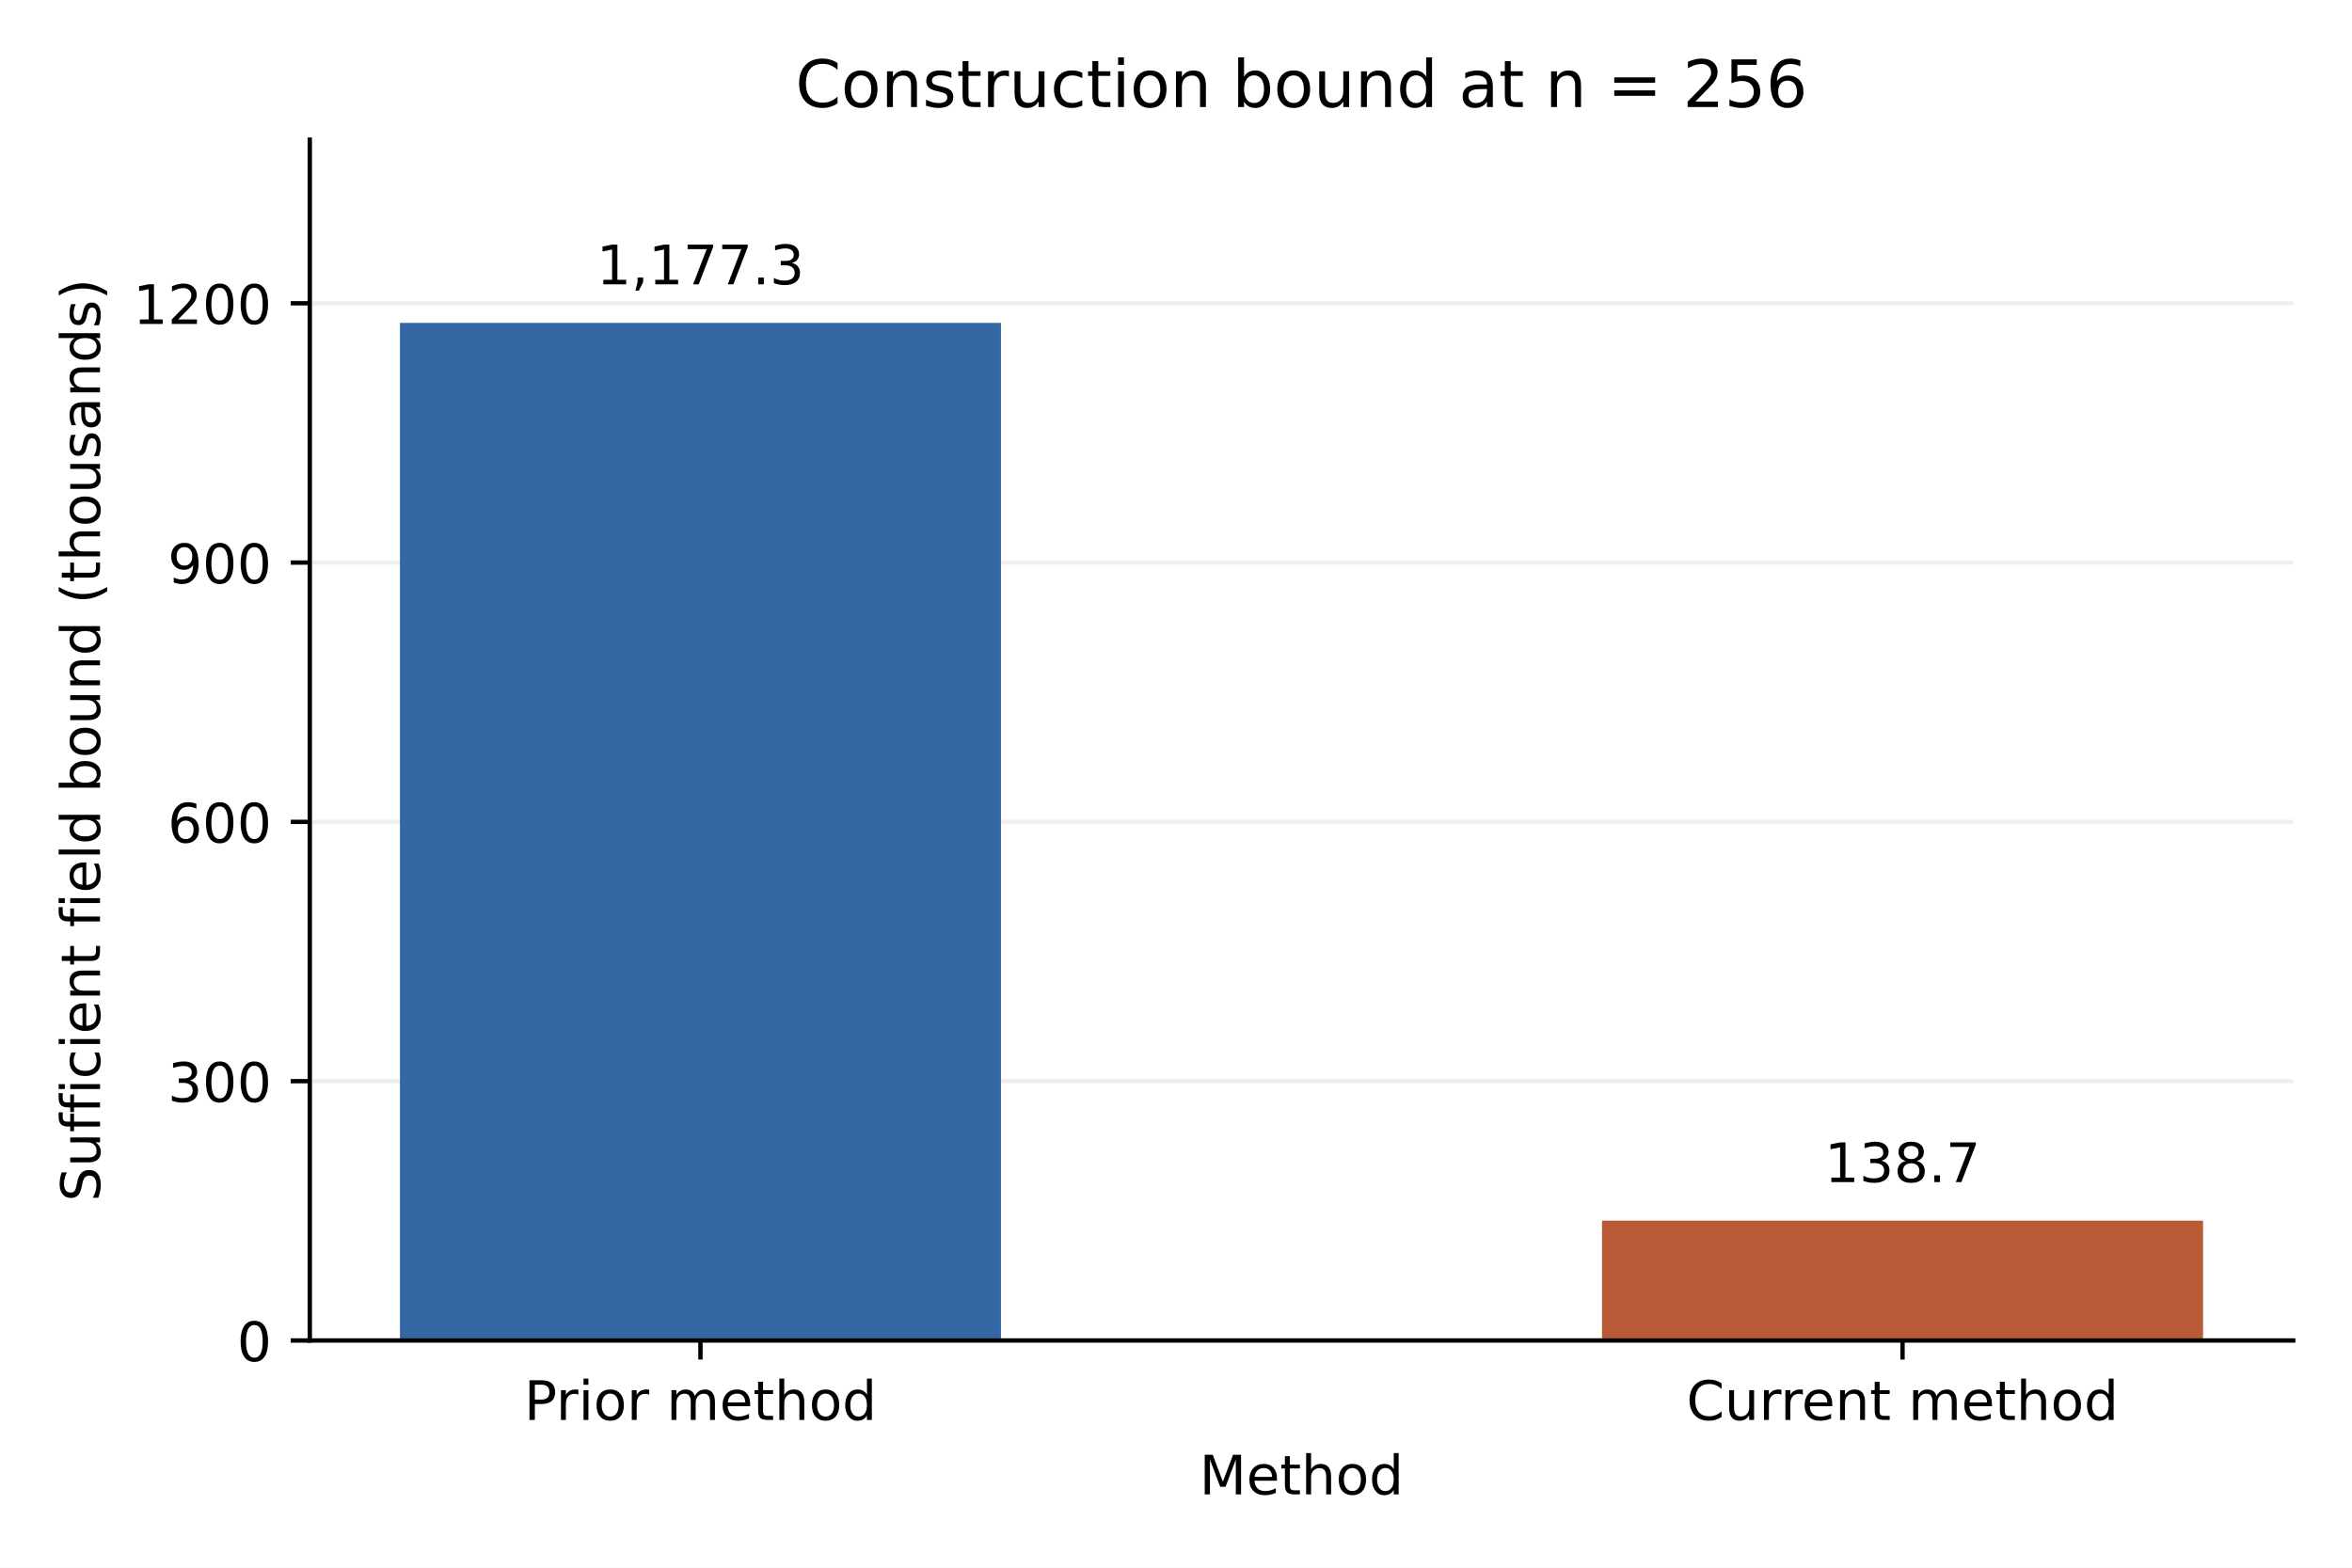
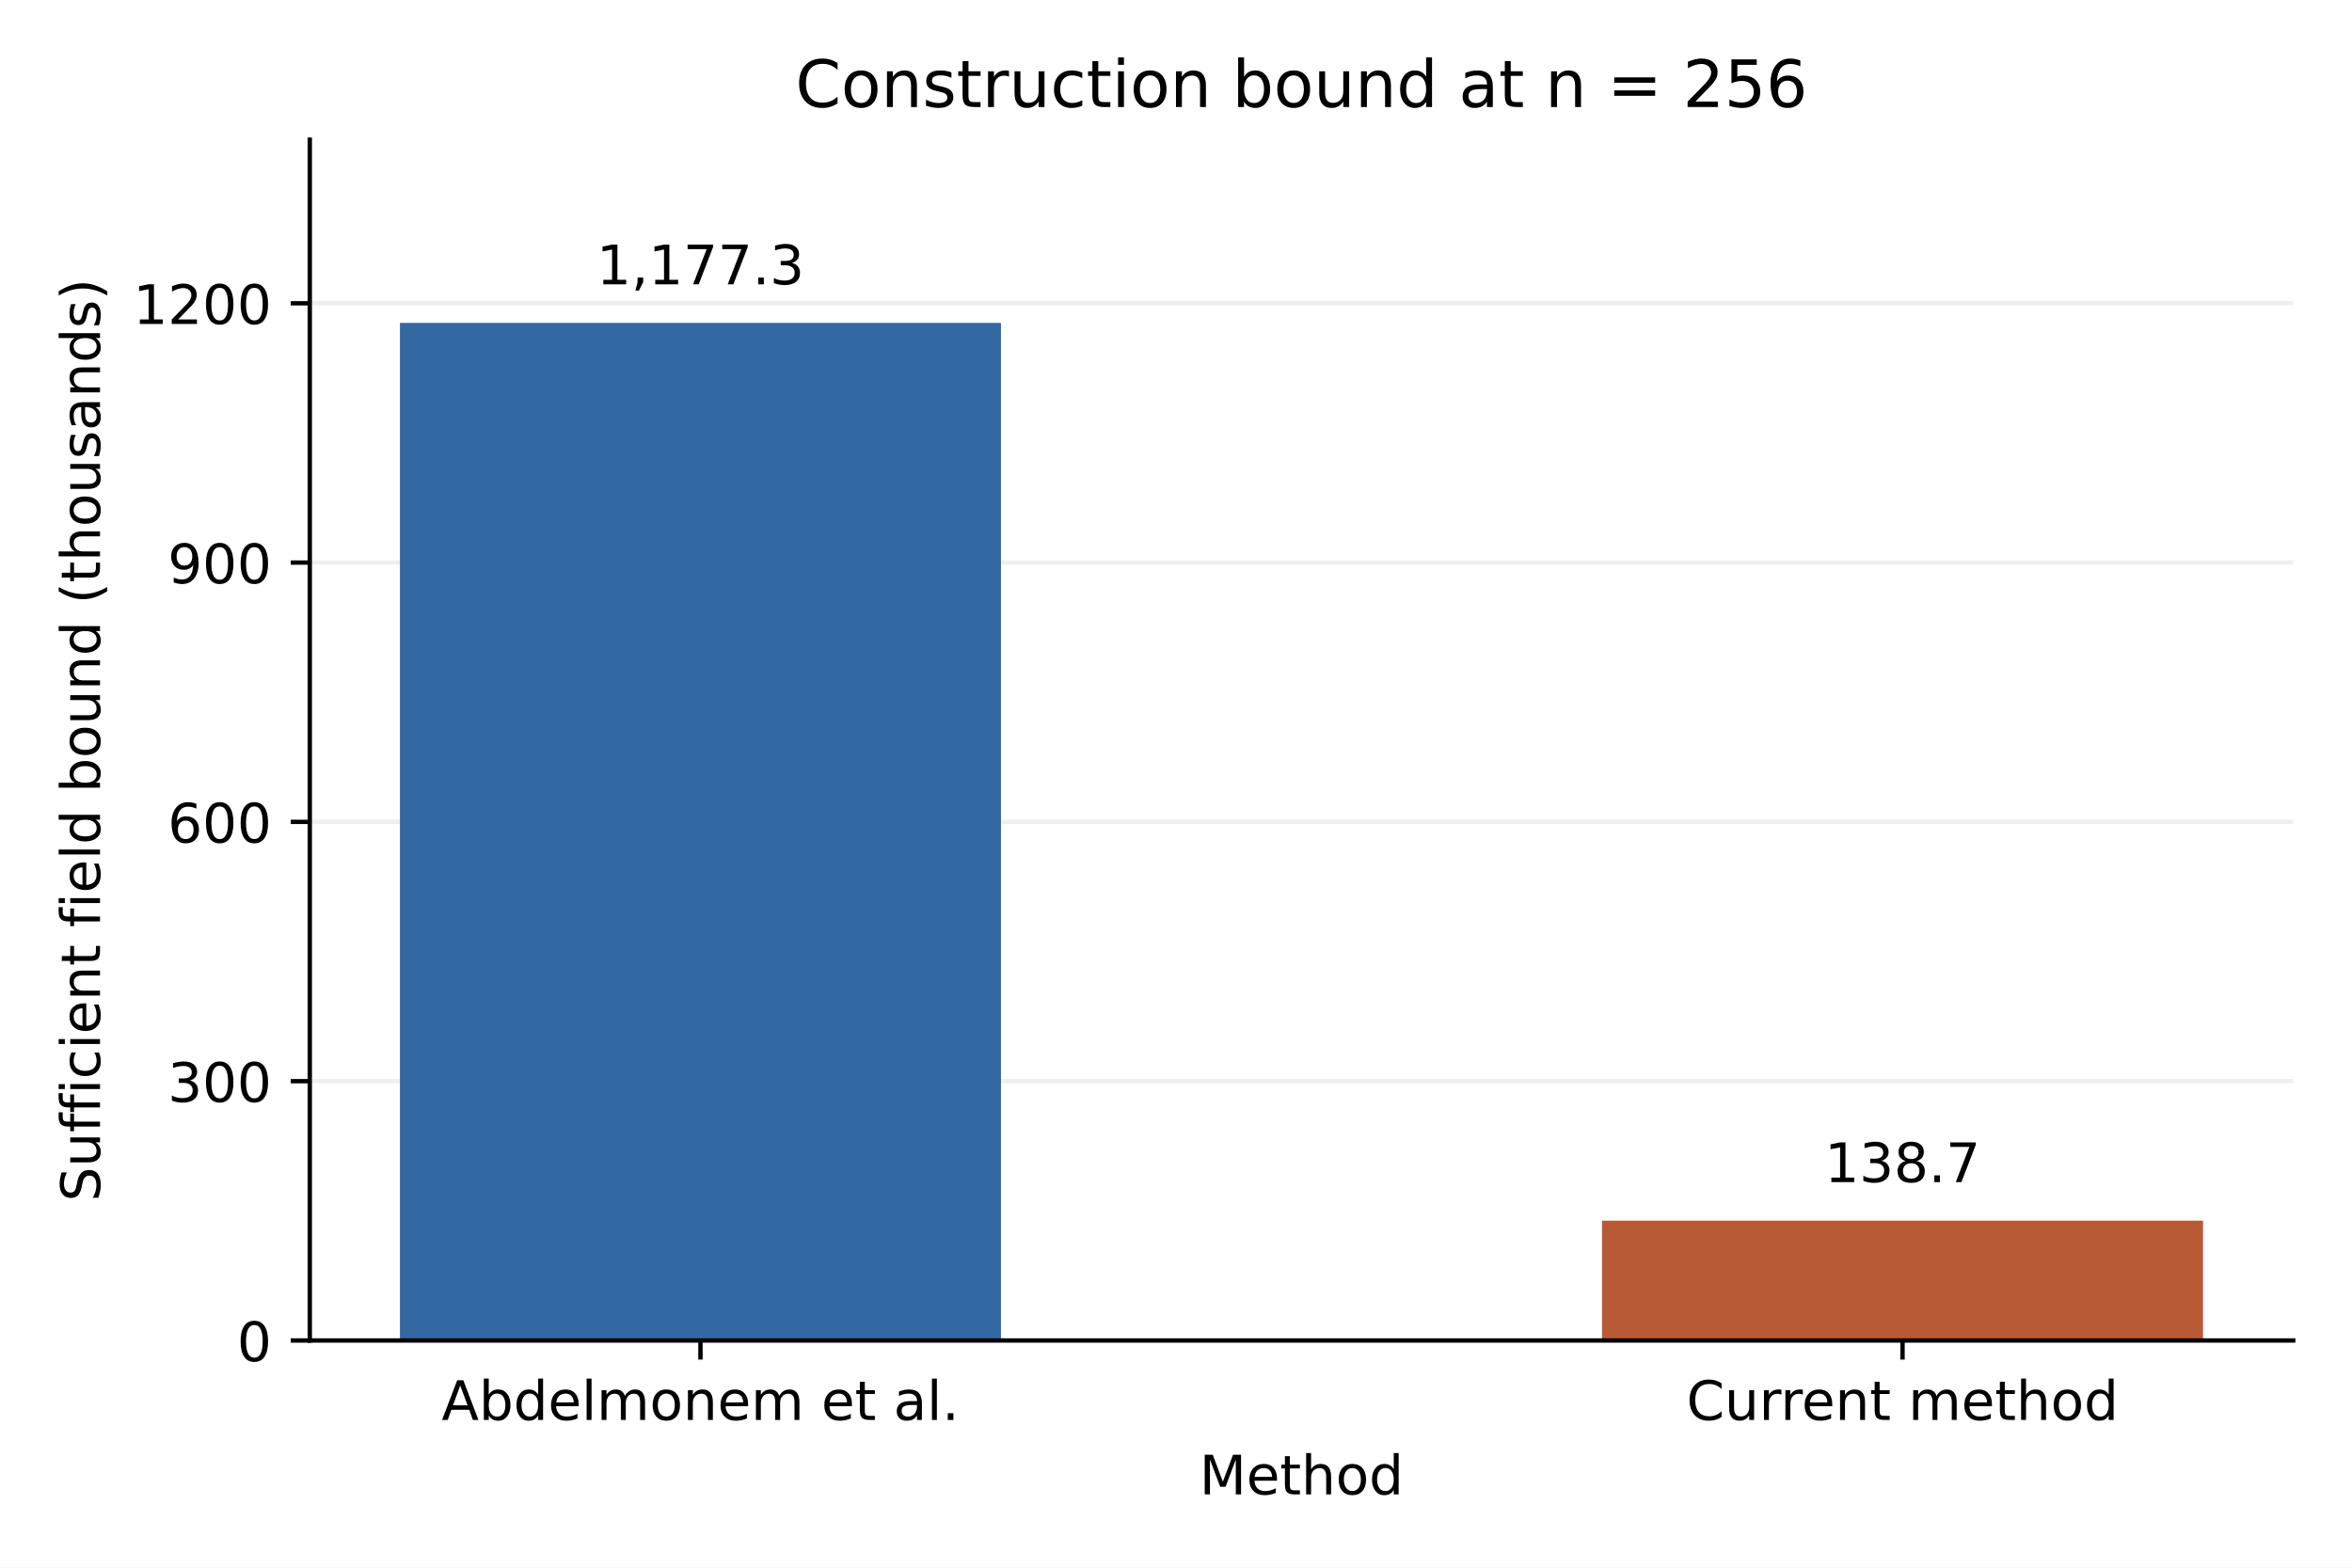
<svg xmlns="http://www.w3.org/2000/svg" xmlns:xlink="http://www.w3.org/1999/xlink" width="432pt" height="288pt" viewBox="0 0 432 288" version="1.1">
  <defs>
    <style type="text/css">*{stroke-linejoin: round; stroke-linecap: butt}</style>
  </defs>
  <g id="figure_1">
    <g id="patch_1">
      <path d="M 0 288 L 432 288 L 432 0 L 0 0 z " style="fill: #ffffff" />
    </g>
    <g id="axes_1">
      <g id="patch_2">
        <path d="M 56.9 246.262 L 421.2 246.262 L 421.2 25.662 L 56.9 25.662 z " style="fill: #ffffff" />
      </g>
      <g id="matplotlib.axis_1">
        <g id="xtick_1">
          <g id="line2d_1">
            <defs>
              <path id="m0179cff660" d="M 0 0 L 0 3.5 " style="stroke: #000000; stroke-width: 0.8" />
            </defs>
            <g>
              <use xlink:href="#m0179cff660" x="128.656" y="246.262" style="stroke: #000000; stroke-width: 0.8" />
            </g>
          </g>
          <g id="text_1">
-             <g transform="translate(96.2709 260.86) scale(0.1 -0.1)">
-               <defs>
-                 <path id="DejaVuSans-50" d="M 1259 4147 L 1259 2394 L 2053 2394 Q 2494 2394 2734 2622 Q 2975 2850 2975 3272 Q 2975 3691 2734 3919 Q 2494 4147 2053 4147 L 1259 4147 z M 628 4666 L 2053 4666 Q 2838 4666 3239 4311 Q 3641 3956 3641 3272 Q 3641 2581 3239 2228 Q 2838 1875 2053 1875 L 1259 1875 L 1259 0 L 628 0 L 628 4666 z " transform="scale(0.015625)" />
-                 <path id="DejaVuSans-72" d="M 2631 2963 Q 2534 3019 2420 3045 Q 2306 3072 2169 3072 Q 1681 3072 1420 2755 Q 1159 2438 1159 1844 L 1159 0 L 581 0 L 581 3500 L 1159 3500 L 1159 2956 Q 1341 3275 1631 3429 Q 1922 3584 2338 3584 Q 2397 3584 2469 3576 Q 2541 3569 2628 3553 L 2631 2963 z " transform="scale(0.015625)" />
-                 <path id="DejaVuSans-69" d="M 603 3500 L 1178 3500 L 1178 0 L 603 0 L 603 3500 z M 603 4863 L 1178 4863 L 1178 4134 L 603 4134 L 603 4863 z " transform="scale(0.015625)" />
+             <g transform="translate(81.11934 260.86) scale(0.1 -0.1)">
+               <defs>
+                 <path id="DejaVuSans-41" d="M 2188 4044 L 1331 1722 L 3047 1722 L 2188 4044 z M 1831 4666 L 2547 4666 L 4325 0 L 3669 0 L 3244 1197 L 1141 1197 L 716 0 L 50 0 L 1831 4666 z " transform="scale(0.015625)" />
+                 <path id="DejaVuSans-62" d="M 3116 1747 Q 3116 2381 2855 2742 Q 2594 3103 2138 3103 Q 1681 3103 1420 2742 Q 1159 2381 1159 1747 Q 1159 1113 1420 752 Q 1681 391 2138 391 Q 2594 391 2855 752 Q 3116 1113 3116 1747 z M 1159 2969 Q 1341 3281 1617 3432 Q 1894 3584 2278 3584 Q 2916 3584 3314 3078 Q 3713 2572 3713 1747 Q 3713 922 3314 415 Q 2916 -91 2278 -91 Q 1894 -91 1617 61 Q 1341 213 1159 525 L 1159 0 L 581 0 L 581 4863 L 1159 4863 L 1159 2969 z " transform="scale(0.015625)" />
+                 <path id="DejaVuSans-64" d="M 2906 2969 L 2906 4863 L 3481 4863 L 3481 0 L 2906 0 L 2906 525 Q 2725 213 2448 61 Q 2172 -91 1784 -91 Q 1150 -91 751 415 Q 353 922 353 1747 Q 353 2572 751 3078 Q 1150 3584 1784 3584 Q 2172 3584 2448 3432 Q 2725 3281 2906 2969 z M 947 1747 Q 947 1113 1208 752 Q 1469 391 1925 391 Q 2381 391 2643 752 Q 2906 1113 2906 1747 Q 2906 2381 2643 2742 Q 2381 3103 1925 3103 Q 1469 3103 1208 2742 Q 947 2381 947 1747 z " transform="scale(0.015625)" />
+                 <path id="DejaVuSans-65" d="M 3597 1894 L 3597 1613 L 953 1613 Q 991 1019 1311 708 Q 1631 397 2203 397 Q 2534 397 2845 478 Q 3156 559 3463 722 L 3463 178 Q 3153 47 2828 -22 Q 2503 -91 2169 -91 Q 1331 -91 842 396 Q 353 884 353 1716 Q 353 2575 817 3079 Q 1281 3584 2069 3584 Q 2775 3584 3186 3129 Q 3597 2675 3597 1894 z M 3022 2063 Q 3016 2534 2758 2815 Q 2500 3097 2075 3097 Q 1594 3097 1305 2825 Q 1016 2553 972 2059 L 3022 2063 z " transform="scale(0.015625)" />
+                 <path id="DejaVuSans-6c" d="M 603 4863 L 1178 4863 L 1178 0 L 603 0 L 603 4863 z " transform="scale(0.015625)" />
+                 <path id="DejaVuSans-6d" d="M 3328 2828 Q 3544 3216 3844 3400 Q 4144 3584 4550 3584 Q 5097 3584 5394 3201 Q 5691 2819 5691 2113 L 5691 0 L 5113 0 L 5113 2094 Q 5113 2597 4934 2840 Q 4756 3084 4391 3084 Q 3944 3084 3684 2787 Q 3425 2491 3425 1978 L 3425 0 L 2847 0 L 2847 2094 Q 2847 2600 2669 2842 Q 2491 3084 2119 3084 Q 1678 3084 1418 2786 Q 1159 2488 1159 1978 L 1159 0 L 581 0 L 581 3500 L 1159 3500 L 1159 2956 Q 1356 3278 1631 3431 Q 1906 3584 2284 3584 Q 2666 3584 2933 3390 Q 3200 3197 3328 2828 z " transform="scale(0.015625)" />
                <path id="DejaVuSans-6f" d="M 1959 3097 Q 1497 3097 1228 2736 Q 959 2375 959 1747 Q 959 1119 1226 758 Q 1494 397 1959 397 Q 2419 397 2687 759 Q 2956 1122 2956 1747 Q 2956 2369 2687 2733 Q 2419 3097 1959 3097 z M 1959 3584 Q 2709 3584 3137 3096 Q 3566 2609 3566 1747 Q 3566 888 3137 398 Q 2709 -91 1959 -91 Q 1206 -91 779 398 Q 353 888 353 1747 Q 353 2609 779 3096 Q 1206 3584 1959 3584 z " transform="scale(0.015625)" />
+                 <path id="DejaVuSans-6e" d="M 3513 2113 L 3513 0 L 2938 0 L 2938 2094 Q 2938 2591 2744 2837 Q 2550 3084 2163 3084 Q 1697 3084 1428 2787 Q 1159 2491 1159 1978 L 1159 0 L 581 0 L 581 3500 L 1159 3500 L 1159 2956 Q 1366 3272 1645 3428 Q 1925 3584 2291 3584 Q 2894 3584 3203 3211 Q 3513 2838 3513 2113 z " transform="scale(0.015625)" />
                <path id="DejaVuSans-20" transform="scale(0.015625)" />
-                 <path id="DejaVuSans-6d" d="M 3328 2828 Q 3544 3216 3844 3400 Q 4144 3584 4550 3584 Q 5097 3584 5394 3201 Q 5691 2819 5691 2113 L 5691 0 L 5113 0 L 5113 2094 Q 5113 2597 4934 2840 Q 4756 3084 4391 3084 Q 3944 3084 3684 2787 Q 3425 2491 3425 1978 L 3425 0 L 2847 0 L 2847 2094 Q 2847 2600 2669 2842 Q 2491 3084 2119 3084 Q 1678 3084 1418 2786 Q 1159 2488 1159 1978 L 1159 0 L 581 0 L 581 3500 L 1159 3500 L 1159 2956 Q 1356 3278 1631 3431 Q 1906 3584 2284 3584 Q 2666 3584 2933 3390 Q 3200 3197 3328 2828 z " transform="scale(0.015625)" />
-                 <path id="DejaVuSans-65" d="M 3597 1894 L 3597 1613 L 953 1613 Q 991 1019 1311 708 Q 1631 397 2203 397 Q 2534 397 2845 478 Q 3156 559 3463 722 L 3463 178 Q 3153 47 2828 -22 Q 2503 -91 2169 -91 Q 1331 -91 842 396 Q 353 884 353 1716 Q 353 2575 817 3079 Q 1281 3584 2069 3584 Q 2775 3584 3186 3129 Q 3597 2675 3597 1894 z M 3022 2063 Q 3016 2534 2758 2815 Q 2500 3097 2075 3097 Q 1594 3097 1305 2825 Q 1016 2553 972 2059 L 3022 2063 z " transform="scale(0.015625)" />
                <path id="DejaVuSans-74" d="M 1172 4494 L 1172 3500 L 2356 3500 L 2356 3053 L 1172 3053 L 1172 1153 Q 1172 725 1289 603 Q 1406 481 1766 481 L 2356 481 L 2356 0 L 1766 0 Q 1100 0 847 248 Q 594 497 594 1153 L 594 3053 L 172 3053 L 172 3500 L 594 3500 L 594 4494 L 1172 4494 z " transform="scale(0.015625)" />
-                 <path id="DejaVuSans-68" d="M 3513 2113 L 3513 0 L 2938 0 L 2938 2094 Q 2938 2591 2744 2837 Q 2550 3084 2163 3084 Q 1697 3084 1428 2787 Q 1159 2491 1159 1978 L 1159 0 L 581 0 L 581 4863 L 1159 4863 L 1159 2956 Q 1366 3272 1645 3428 Q 1925 3584 2291 3584 Q 2894 3584 3203 3211 Q 3513 2838 3513 2113 z " transform="scale(0.015625)" />
-                 <path id="DejaVuSans-64" d="M 2906 2969 L 2906 4863 L 3481 4863 L 3481 0 L 2906 0 L 2906 525 Q 2725 213 2448 61 Q 2172 -91 1784 -91 Q 1150 -91 751 415 Q 353 922 353 1747 Q 353 2572 751 3078 Q 1150 3584 1784 3584 Q 2172 3584 2448 3432 Q 2725 3281 2906 2969 z M 947 1747 Q 947 1113 1208 752 Q 1469 391 1925 391 Q 2381 391 2643 752 Q 2906 1113 2906 1747 Q 2906 2381 2643 2742 Q 2381 3103 1925 3103 Q 1469 3103 1208 2742 Q 947 2381 947 1747 z " transform="scale(0.015625)" />
-               </defs>
-               <use xlink:href="#DejaVuSans-50" />
-               <use xlink:href="#DejaVuSans-72" transform="translate(58.55273 0)" />
-               <use xlink:href="#DejaVuSans-69" transform="translate(99.66602 0)" />
-               <use xlink:href="#DejaVuSans-6f" transform="translate(127.4492 0)" />
-               <use xlink:href="#DejaVuSans-72" transform="translate(188.6309 0)" />
-               <use xlink:href="#DejaVuSans-20" transform="translate(229.7441 0)" />
-               <use xlink:href="#DejaVuSans-6d" transform="translate(261.5312 0)" />
-               <use xlink:href="#DejaVuSans-65" transform="translate(358.9434 0)" />
-               <use xlink:href="#DejaVuSans-74" transform="translate(420.4668 0)" />
-               <use xlink:href="#DejaVuSans-68" transform="translate(459.6758 0)" />
-               <use xlink:href="#DejaVuSans-6f" transform="translate(523.0547 0)" />
-               <use xlink:href="#DejaVuSans-64" transform="translate(584.2363 0)" />
+                 <path id="DejaVuSans-61" d="M 2194 1759 Q 1497 1759 1228 1600 Q 959 1441 959 1056 Q 959 750 1161 570 Q 1363 391 1709 391 Q 2188 391 2477 730 Q 2766 1069 2766 1631 L 2766 1759 L 2194 1759 z M 3341 1997 L 3341 0 L 2766 0 L 2766 531 Q 2569 213 2275 61 Q 1981 -91 1556 -91 Q 1019 -91 701 211 Q 384 513 384 1019 Q 384 1609 779 1909 Q 1175 2209 1959 2209 L 2766 2209 L 2766 2266 Q 2766 2663 2505 2880 Q 2244 3097 1772 3097 Q 1472 3097 1187 3025 Q 903 2953 641 2809 L 641 3341 Q 956 3463 1253 3523 Q 1550 3584 1831 3584 Q 2591 3584 2966 3190 Q 3341 2797 3341 1997 z " transform="scale(0.015625)" />
+                 <path id="DejaVuSans-2e" d="M 684 794 L 1344 794 L 1344 0 L 684 0 L 684 794 z " transform="scale(0.015625)" />
+               </defs>
+               <use xlink:href="#DejaVuSans-41" />
+               <use xlink:href="#DejaVuSans-62" transform="translate(68.4082 0)" />
+               <use xlink:href="#DejaVuSans-64" transform="translate(131.8848 0)" />
+               <use xlink:href="#DejaVuSans-65" transform="translate(195.3613 0)" />
+               <use xlink:href="#DejaVuSans-6c" transform="translate(256.8848 0)" />
+               <use xlink:href="#DejaVuSans-6d" transform="translate(284.668 0)" />
+               <use xlink:href="#DejaVuSans-6f" transform="translate(382.0801 0)" />
+               <use xlink:href="#DejaVuSans-6e" transform="translate(443.2617 0)" />
+               <use xlink:href="#DejaVuSans-65" transform="translate(506.6406 0)" />
+               <use xlink:href="#DejaVuSans-6d" transform="translate(568.1641 0)" />
+               <use xlink:href="#DejaVuSans-20" transform="translate(665.5762 0)" />
+               <use xlink:href="#DejaVuSans-65" transform="translate(697.3633 0)" />
+               <use xlink:href="#DejaVuSans-74" transform="translate(758.8867 0)" />
+               <use xlink:href="#DejaVuSans-20" transform="translate(798.0957 0)" />
+               <use xlink:href="#DejaVuSans-61" transform="translate(829.8828 0)" />
+               <use xlink:href="#DejaVuSans-6c" transform="translate(891.1621 0)" />
+               <use xlink:href="#DejaVuSans-2e" transform="translate(918.9453 0)" />
            </g>
          </g>
        </g>
        <g id="xtick_2">
          <g id="line2d_2">
            <g>
              <use xlink:href="#m0179cff660" x="349.444" y="246.262" style="stroke: #000000; stroke-width: 0.8" />
            </g>
          </g>
          <g id="text_2">
            <g transform="translate(309.7689 260.86) scale(0.1 -0.1)">
              <defs>
                <path id="DejaVuSans-43" d="M 4122 4306 L 4122 3641 Q 3803 3938 3442 4084 Q 3081 4231 2675 4231 Q 1875 4231 1450 3742 Q 1025 3253 1025 2328 Q 1025 1406 1450 917 Q 1875 428 2675 428 Q 3081 428 3442 575 Q 3803 722 4122 1019 L 4122 359 Q 3791 134 3420 21 Q 3050 -91 2638 -91 Q 1578 -91 968 557 Q 359 1206 359 2328 Q 359 3453 968 4101 Q 1578 4750 2638 4750 Q 3056 4750 3426 4639 Q 3797 4528 4122 4306 z " transform="scale(0.015625)" />
                <path id="DejaVuSans-75" d="M 544 1381 L 544 3500 L 1119 3500 L 1119 1403 Q 1119 906 1312 657 Q 1506 409 1894 409 Q 2359 409 2629 706 Q 2900 1003 2900 1516 L 2900 3500 L 3475 3500 L 3475 0 L 2900 0 L 2900 538 Q 2691 219 2414 64 Q 2138 -91 1772 -91 Q 1169 -91 856 284 Q 544 659 544 1381 z M 1991 3584 L 1991 3584 z " transform="scale(0.015625)" />
-                 <path id="DejaVuSans-6e" d="M 3513 2113 L 3513 0 L 2938 0 L 2938 2094 Q 2938 2591 2744 2837 Q 2550 3084 2163 3084 Q 1697 3084 1428 2787 Q 1159 2491 1159 1978 L 1159 0 L 581 0 L 581 3500 L 1159 3500 L 1159 2956 Q 1366 3272 1645 3428 Q 1925 3584 2291 3584 Q 2894 3584 3203 3211 Q 3513 2838 3513 2113 z " transform="scale(0.015625)" />
+                 <path id="DejaVuSans-72" d="M 2631 2963 Q 2534 3019 2420 3045 Q 2306 3072 2169 3072 Q 1681 3072 1420 2755 Q 1159 2438 1159 1844 L 1159 0 L 581 0 L 581 3500 L 1159 3500 L 1159 2956 Q 1341 3275 1631 3429 Q 1922 3584 2338 3584 Q 2397 3584 2469 3576 Q 2541 3569 2628 3553 L 2631 2963 z " transform="scale(0.015625)" />
+                 <path id="DejaVuSans-68" d="M 3513 2113 L 3513 0 L 2938 0 L 2938 2094 Q 2938 2591 2744 2837 Q 2550 3084 2163 3084 Q 1697 3084 1428 2787 Q 1159 2491 1159 1978 L 1159 0 L 581 0 L 581 4863 L 1159 4863 L 1159 2956 Q 1366 3272 1645 3428 Q 1925 3584 2291 3584 Q 2894 3584 3203 3211 Q 3513 2838 3513 2113 z " transform="scale(0.015625)" />
              </defs>
              <use xlink:href="#DejaVuSans-43" />
              <use xlink:href="#DejaVuSans-75" transform="translate(69.82422 0)" />
              <use xlink:href="#DejaVuSans-72" transform="translate(133.2031 0)" />
              <use xlink:href="#DejaVuSans-72" transform="translate(172.5664 0)" />
              <use xlink:href="#DejaVuSans-65" transform="translate(211.4297 0)" />
              <use xlink:href="#DejaVuSans-6e" transform="translate(272.9531 0)" />
              <use xlink:href="#DejaVuSans-74" transform="translate(336.332 0)" />
              <use xlink:href="#DejaVuSans-20" transform="translate(375.541 0)" />
              <use xlink:href="#DejaVuSans-6d" transform="translate(407.3281 0)" />
              <use xlink:href="#DejaVuSans-65" transform="translate(504.7402 0)" />
              <use xlink:href="#DejaVuSans-74" transform="translate(566.2637 0)" />
              <use xlink:href="#DejaVuSans-68" transform="translate(605.4727 0)" />
              <use xlink:href="#DejaVuSans-6f" transform="translate(668.8516 0)" />
              <use xlink:href="#DejaVuSans-64" transform="translate(730.0332 0)" />
            </g>
          </g>
        </g>
        <g id="text_3">
          <g transform="translate(220.2969 274.5381) scale(0.1 -0.1)">
            <defs>
              <path id="DejaVuSans-4d" d="M 628 4666 L 1569 4666 L 2759 1491 L 3956 4666 L 4897 4666 L 4897 0 L 4281 0 L 4281 4097 L 3078 897 L 2444 897 L 1241 4097 L 1241 0 L 628 0 L 628 4666 z " transform="scale(0.015625)" />
            </defs>
            <use xlink:href="#DejaVuSans-4d" />
            <use xlink:href="#DejaVuSans-65" transform="translate(86.2793 0)" />
            <use xlink:href="#DejaVuSans-74" transform="translate(147.8027 0)" />
            <use xlink:href="#DejaVuSans-68" transform="translate(187.0117 0)" />
            <use xlink:href="#DejaVuSans-6f" transform="translate(250.3906 0)" />
            <use xlink:href="#DejaVuSans-64" transform="translate(311.5723 0)" />
          </g>
        </g>
      </g>
      <g id="matplotlib.axis_2">
        <g id="ytick_1">
          <g id="line2d_3">
            <path d="M 56.9 246.262 L 421.2 246.262 " clip-path="url(#p2ef0b9e1f2)" style="fill: none; stroke: #b0b0b0; stroke-opacity: 0.2; stroke-width: 0.8; stroke-linecap: square" />
          </g>
          <g id="line2d_4">
            <defs>
              <path id="m4925f03b6a" d="M 0 0 L -3.5 0 " style="stroke: #000000; stroke-width: 0.8" />
            </defs>
            <g>
              <use xlink:href="#m4925f03b6a" x="56.9" y="246.262" style="stroke: #000000; stroke-width: 0.8" />
            </g>
          </g>
          <g id="text_4">
            <g transform="translate(43.5375 250.0608) scale(0.1 -0.1)">
              <defs>
                <path id="DejaVuSans-30" d="M 2034 4250 Q 1547 4250 1301 3770 Q 1056 3291 1056 2328 Q 1056 1369 1301 889 Q 1547 409 2034 409 Q 2525 409 2770 889 Q 3016 1369 3016 2328 Q 3016 3291 2770 3770 Q 2525 4250 2034 4250 z M 2034 4750 Q 2819 4750 3233 4129 Q 3647 3509 3647 2328 Q 3647 1150 3233 529 Q 2819 -91 2034 -91 Q 1250 -91 836 529 Q 422 1150 422 2328 Q 422 3509 836 4129 Q 1250 4750 2034 4750 z " transform="scale(0.015625)" />
              </defs>
              <use xlink:href="#DejaVuSans-30" />
            </g>
          </g>
        </g>
        <g id="ytick_2">
          <g id="line2d_5">
            <path d="M 56.9 198.625 L 421.2 198.625 " clip-path="url(#p2ef0b9e1f2)" style="fill: none; stroke: #b0b0b0; stroke-opacity: 0.2; stroke-width: 0.8; stroke-linecap: square" />
          </g>
          <g id="line2d_6">
            <g>
              <use xlink:href="#m4925f03b6a" x="56.9" y="198.625" style="stroke: #000000; stroke-width: 0.8" />
            </g>
          </g>
          <g id="text_5">
            <g transform="translate(30.8125 202.4241) scale(0.1 -0.1)">
              <defs>
                <path id="DejaVuSans-33" d="M 2597 2516 Q 3050 2419 3304 2112 Q 3559 1806 3559 1356 Q 3559 666 3084 287 Q 2609 -91 1734 -91 Q 1441 -91 1130 -33 Q 819 25 488 141 L 488 750 Q 750 597 1062 519 Q 1375 441 1716 441 Q 2309 441 2620 675 Q 2931 909 2931 1356 Q 2931 1769 2642 2001 Q 2353 2234 1838 2234 L 1294 2234 L 1294 2753 L 1863 2753 Q 2328 2753 2575 2939 Q 2822 3125 2822 3475 Q 2822 3834 2567 4026 Q 2313 4219 1838 4219 Q 1578 4219 1281 4162 Q 984 4106 628 3988 L 628 4550 Q 988 4650 1302 4700 Q 1616 4750 1894 4750 Q 2613 4750 3031 4423 Q 3450 4097 3450 3541 Q 3450 3153 3228 2886 Q 3006 2619 2597 2516 z " transform="scale(0.015625)" />
              </defs>
              <use xlink:href="#DejaVuSans-33" />
              <use xlink:href="#DejaVuSans-30" transform="translate(63.62305 0)" />
              <use xlink:href="#DejaVuSans-30" transform="translate(127.2461 0)" />
            </g>
          </g>
        </g>
        <g id="ytick_3">
          <g id="line2d_7">
            <path d="M 56.9 150.988 L 421.2 150.988 " clip-path="url(#p2ef0b9e1f2)" style="fill: none; stroke: #b0b0b0; stroke-opacity: 0.2; stroke-width: 0.8; stroke-linecap: square" />
          </g>
          <g id="line2d_8">
            <g>
              <use xlink:href="#m4925f03b6a" x="56.9" y="150.988" style="stroke: #000000; stroke-width: 0.8" />
            </g>
          </g>
          <g id="text_6">
            <g transform="translate(30.8125 154.7874) scale(0.1 -0.1)">
              <defs>
                <path id="DejaVuSans-36" d="M 2113 2584 Q 1688 2584 1439 2293 Q 1191 2003 1191 1497 Q 1191 994 1439 701 Q 1688 409 2113 409 Q 2538 409 2786 701 Q 3034 994 3034 1497 Q 3034 2003 2786 2293 Q 2538 2584 2113 2584 z M 3366 4563 L 3366 3988 Q 3128 4100 2886 4159 Q 2644 4219 2406 4219 Q 1781 4219 1451 3797 Q 1122 3375 1075 2522 Q 1259 2794 1537 2939 Q 1816 3084 2150 3084 Q 2853 3084 3261 2657 Q 3669 2231 3669 1497 Q 3669 778 3244 343 Q 2819 -91 2113 -91 Q 1303 -91 875 529 Q 447 1150 447 2328 Q 447 3434 972 4092 Q 1497 4750 2381 4750 Q 2619 4750 2861 4703 Q 3103 4656 3366 4563 z " transform="scale(0.015625)" />
              </defs>
              <use xlink:href="#DejaVuSans-36" />
              <use xlink:href="#DejaVuSans-30" transform="translate(63.62305 0)" />
              <use xlink:href="#DejaVuSans-30" transform="translate(127.2461 0)" />
            </g>
          </g>
        </g>
        <g id="ytick_4">
          <g id="line2d_9">
            <path d="M 56.9 103.352 L 421.2 103.352 " clip-path="url(#p2ef0b9e1f2)" style="fill: none; stroke: #b0b0b0; stroke-opacity: 0.2; stroke-width: 0.8; stroke-linecap: square" />
          </g>
          <g id="line2d_10">
            <g>
              <use xlink:href="#m4925f03b6a" x="56.9" y="103.352" style="stroke: #000000; stroke-width: 0.8" />
            </g>
          </g>
          <g id="text_7">
            <g transform="translate(30.8125 107.1508) scale(0.1 -0.1)">
              <defs>
                <path id="DejaVuSans-39" d="M 703 97 L 703 672 Q 941 559 1184 500 Q 1428 441 1663 441 Q 2288 441 2617 861 Q 2947 1281 2994 2138 Q 2813 1869 2534 1725 Q 2256 1581 1919 1581 Q 1219 1581 811 2004 Q 403 2428 403 3163 Q 403 3881 828 4315 Q 1253 4750 1959 4750 Q 2769 4750 3195 4129 Q 3622 3509 3622 2328 Q 3622 1225 3098 567 Q 2575 -91 1691 -91 Q 1453 -91 1209 -44 Q 966 3 703 97 z M 1959 2075 Q 2384 2075 2632 2365 Q 2881 2656 2881 3163 Q 2881 3666 2632 3958 Q 2384 4250 1959 4250 Q 1534 4250 1286 3958 Q 1038 3666 1038 3163 Q 1038 2656 1286 2365 Q 1534 2075 1959 2075 z " transform="scale(0.015625)" />
              </defs>
              <use xlink:href="#DejaVuSans-39" />
              <use xlink:href="#DejaVuSans-30" transform="translate(63.62305 0)" />
              <use xlink:href="#DejaVuSans-30" transform="translate(127.2461 0)" />
            </g>
          </g>
        </g>
        <g id="ytick_5">
          <g id="line2d_11">
            <path d="M 56.9 55.715 L 421.2 55.715 " clip-path="url(#p2ef0b9e1f2)" style="fill: none; stroke: #b0b0b0; stroke-opacity: 0.2; stroke-width: 0.8; stroke-linecap: square" />
          </g>
          <g id="line2d_12">
            <g>
              <use xlink:href="#m4925f03b6a" x="56.9" y="55.715" style="stroke: #000000; stroke-width: 0.8" />
            </g>
          </g>
          <g id="text_8">
            <g transform="translate(24.45 59.51408) scale(0.1 -0.1)">
              <defs>
                <path id="DejaVuSans-31" d="M 794 531 L 1825 531 L 1825 4091 L 703 3866 L 703 4441 L 1819 4666 L 2450 4666 L 2450 531 L 3481 531 L 3481 0 L 794 0 L 794 531 z " transform="scale(0.015625)" />
                <path id="DejaVuSans-32" d="M 1228 531 L 3431 531 L 3431 0 L 469 0 L 469 531 Q 828 903 1448 1529 Q 2069 2156 2228 2338 Q 2531 2678 2651 2914 Q 2772 3150 2772 3378 Q 2772 3750 2511 3984 Q 2250 4219 1831 4219 Q 1534 4219 1204 4116 Q 875 4013 500 3803 L 500 4441 Q 881 4594 1212 4672 Q 1544 4750 1819 4750 Q 2544 4750 2975 4387 Q 3406 4025 3406 3419 Q 3406 3131 3298 2873 Q 3191 2616 2906 2266 Q 2828 2175 2409 1742 Q 1991 1309 1228 531 z " transform="scale(0.015625)" />
              </defs>
              <use xlink:href="#DejaVuSans-31" />
              <use xlink:href="#DejaVuSans-32" transform="translate(63.62305 0)" />
              <use xlink:href="#DejaVuSans-30" transform="translate(127.2461 0)" />
              <use xlink:href="#DejaVuSans-30" transform="translate(190.8691 0)" />
            </g>
          </g>
        </g>
        <g id="text_9">
          <g transform="translate(18.37031 220.7342) rotate(-90) scale(0.1 -0.1)">
            <defs>
              <path id="DejaVuSans-53" d="M 3425 4513 L 3425 3897 Q 3066 4069 2747 4153 Q 2428 4238 2131 4238 Q 1616 4238 1336 4038 Q 1056 3838 1056 3469 Q 1056 3159 1242 3001 Q 1428 2844 1947 2747 L 2328 2669 Q 3034 2534 3370 2195 Q 3706 1856 3706 1288 Q 3706 609 3251 259 Q 2797 -91 1919 -91 Q 1588 -91 1214 -16 Q 841 59 441 206 L 441 856 Q 825 641 1194 531 Q 1563 422 1919 422 Q 2459 422 2753 634 Q 3047 847 3047 1241 Q 3047 1584 2836 1778 Q 2625 1972 2144 2069 L 1759 2144 Q 1053 2284 737 2584 Q 422 2884 422 3419 Q 422 4038 858 4394 Q 1294 4750 2059 4750 Q 2388 4750 2728 4690 Q 3069 4631 3425 4513 z " transform="scale(0.015625)" />
              <path id="DejaVuSans-66" d="M 2375 4863 L 2375 4384 L 1825 4384 Q 1516 4384 1395 4259 Q 1275 4134 1275 3809 L 1275 3500 L 2222 3500 L 2222 3053 L 1275 3053 L 1275 0 L 697 0 L 697 3053 L 147 3053 L 147 3500 L 697 3500 L 697 3744 Q 697 4328 969 4595 Q 1241 4863 1831 4863 L 2375 4863 z " transform="scale(0.015625)" />
+               <path id="DejaVuSans-69" d="M 603 3500 L 1178 3500 L 1178 0 L 603 0 L 603 3500 z M 603 4863 L 1178 4863 L 1178 4134 L 603 4134 L 603 4863 z " transform="scale(0.015625)" />
              <path id="DejaVuSans-63" d="M 3122 3366 L 3122 2828 Q 2878 2963 2633 3030 Q 2388 3097 2138 3097 Q 1578 3097 1268 2742 Q 959 2388 959 1747 Q 959 1106 1268 751 Q 1578 397 2138 397 Q 2388 397 2633 464 Q 2878 531 3122 666 L 3122 134 Q 2881 22 2623 -34 Q 2366 -91 2075 -91 Q 1284 -91 818 406 Q 353 903 353 1747 Q 353 2603 823 3093 Q 1294 3584 2113 3584 Q 2378 3584 2631 3529 Q 2884 3475 3122 3366 z " transform="scale(0.015625)" />
-               <path id="DejaVuSans-6c" d="M 603 4863 L 1178 4863 L 1178 0 L 603 0 L 603 4863 z " transform="scale(0.015625)" />
-               <path id="DejaVuSans-62" d="M 3116 1747 Q 3116 2381 2855 2742 Q 2594 3103 2138 3103 Q 1681 3103 1420 2742 Q 1159 2381 1159 1747 Q 1159 1113 1420 752 Q 1681 391 2138 391 Q 2594 391 2855 752 Q 3116 1113 3116 1747 z M 1159 2969 Q 1341 3281 1617 3432 Q 1894 3584 2278 3584 Q 2916 3584 3314 3078 Q 3713 2572 3713 1747 Q 3713 922 3314 415 Q 2916 -91 2278 -91 Q 1894 -91 1617 61 Q 1341 213 1159 525 L 1159 0 L 581 0 L 581 4863 L 1159 4863 L 1159 2969 z " transform="scale(0.015625)" />
              <path id="DejaVuSans-28" d="M 1984 4856 Q 1566 4138 1362 3434 Q 1159 2731 1159 2009 Q 1159 1288 1364 580 Q 1569 -128 1984 -844 L 1484 -844 Q 1016 -109 783 600 Q 550 1309 550 2009 Q 550 2706 781 3412 Q 1013 4119 1484 4856 L 1984 4856 z " transform="scale(0.015625)" />
              <path id="DejaVuSans-73" d="M 2834 3397 L 2834 2853 Q 2591 2978 2328 3040 Q 2066 3103 1784 3103 Q 1356 3103 1142 2972 Q 928 2841 928 2578 Q 928 2378 1081 2264 Q 1234 2150 1697 2047 L 1894 2003 Q 2506 1872 2764 1633 Q 3022 1394 3022 966 Q 3022 478 2636 193 Q 2250 -91 1575 -91 Q 1294 -91 989 -36 Q 684 19 347 128 L 347 722 Q 666 556 975 473 Q 1284 391 1588 391 Q 1994 391 2212 530 Q 2431 669 2431 922 Q 2431 1156 2273 1281 Q 2116 1406 1581 1522 L 1381 1569 Q 847 1681 609 1914 Q 372 2147 372 2553 Q 372 3047 722 3315 Q 1072 3584 1716 3584 Q 2034 3584 2315 3537 Q 2597 3491 2834 3397 z " transform="scale(0.015625)" />
-               <path id="DejaVuSans-61" d="M 2194 1759 Q 1497 1759 1228 1600 Q 959 1441 959 1056 Q 959 750 1161 570 Q 1363 391 1709 391 Q 2188 391 2477 730 Q 2766 1069 2766 1631 L 2766 1759 L 2194 1759 z M 3341 1997 L 3341 0 L 2766 0 L 2766 531 Q 2569 213 2275 61 Q 1981 -91 1556 -91 Q 1019 -91 701 211 Q 384 513 384 1019 Q 384 1609 779 1909 Q 1175 2209 1959 2209 L 2766 2209 L 2766 2266 Q 2766 2663 2505 2880 Q 2244 3097 1772 3097 Q 1472 3097 1187 3025 Q 903 2953 641 2809 L 641 3341 Q 956 3463 1253 3523 Q 1550 3584 1831 3584 Q 2591 3584 2966 3190 Q 3341 2797 3341 1997 z " transform="scale(0.015625)" />
              <path id="DejaVuSans-29" d="M 513 4856 L 1013 4856 Q 1481 4119 1714 3412 Q 1947 2706 1947 2009 Q 1947 1309 1714 600 Q 1481 -109 1013 -844 L 513 -844 Q 928 -128 1133 580 Q 1338 1288 1338 2009 Q 1338 2731 1133 3434 Q 928 4138 513 4856 z " transform="scale(0.015625)" />
            </defs>
            <use xlink:href="#DejaVuSans-53" />
            <use xlink:href="#DejaVuSans-75" transform="translate(63.47656 0)" />
            <use xlink:href="#DejaVuSans-66" transform="translate(126.8555 0)" />
            <use xlink:href="#DejaVuSans-66" transform="translate(162.0605 0)" />
            <use xlink:href="#DejaVuSans-69" transform="translate(197.2656 0)" />
            <use xlink:href="#DejaVuSans-63" transform="translate(225.0488 0)" />
            <use xlink:href="#DejaVuSans-69" transform="translate(280.0293 0)" />
            <use xlink:href="#DejaVuSans-65" transform="translate(307.8125 0)" />
            <use xlink:href="#DejaVuSans-6e" transform="translate(369.3359 0)" />
            <use xlink:href="#DejaVuSans-74" transform="translate(432.7148 0)" />
            <use xlink:href="#DejaVuSans-20" transform="translate(471.9238 0)" />
            <use xlink:href="#DejaVuSans-66" transform="translate(503.7109 0)" />
            <use xlink:href="#DejaVuSans-69" transform="translate(538.916 0)" />
            <use xlink:href="#DejaVuSans-65" transform="translate(566.6992 0)" />
            <use xlink:href="#DejaVuSans-6c" transform="translate(628.2227 0)" />
            <use xlink:href="#DejaVuSans-64" transform="translate(656.0059 0)" />
            <use xlink:href="#DejaVuSans-20" transform="translate(719.4824 0)" />
            <use xlink:href="#DejaVuSans-62" transform="translate(751.2695 0)" />
            <use xlink:href="#DejaVuSans-6f" transform="translate(814.7461 0)" />
            <use xlink:href="#DejaVuSans-75" transform="translate(875.9277 0)" />
            <use xlink:href="#DejaVuSans-6e" transform="translate(939.3066 0)" />
            <use xlink:href="#DejaVuSans-64" transform="translate(1002.686 0)" />
            <use xlink:href="#DejaVuSans-20" transform="translate(1066.162 0)" />
            <use xlink:href="#DejaVuSans-28" transform="translate(1097.949 0)" />
            <use xlink:href="#DejaVuSans-74" transform="translate(1136.963 0)" />
            <use xlink:href="#DejaVuSans-68" transform="translate(1176.172 0)" />
            <use xlink:href="#DejaVuSans-6f" transform="translate(1239.551 0)" />
            <use xlink:href="#DejaVuSans-75" transform="translate(1300.732 0)" />
            <use xlink:href="#DejaVuSans-73" transform="translate(1364.111 0)" />
            <use xlink:href="#DejaVuSans-61" transform="translate(1416.211 0)" />
            <use xlink:href="#DejaVuSans-6e" transform="translate(1477.49 0)" />
            <use xlink:href="#DejaVuSans-64" transform="translate(1540.869 0)" />
            <use xlink:href="#DejaVuSans-73" transform="translate(1604.346 0)" />
            <use xlink:href="#DejaVuSans-29" transform="translate(1656.445 0)" />
          </g>
        </g>
      </g>
      <g id="patch_3">
        <path d="M 73.459 246.262 L 183.853 246.262 L 183.853 59.312 L 73.459 59.312 z " clip-path="url(#p2ef0b9e1f2)" style="fill: #3468a4" />
      </g>
      <g id="patch_4">
        <path d="M 294.247 246.262 L 404.641 246.262 L 404.641 224.245 L 294.247 224.245 z " clip-path="url(#p2ef0b9e1f2)" style="fill: #b85a35" />
      </g>
      <g id="patch_5">
        <path d="M 56.9 246.262 L 56.9 25.662 " style="fill: none; stroke: #000000; stroke-width: 0.8; stroke-linejoin: miter; stroke-linecap: square" />
      </g>
      <g id="patch_6">
        <path d="M 56.9 246.262 L 421.2 246.262 " style="fill: none; stroke: #000000; stroke-width: 0.8; stroke-linejoin: miter; stroke-linecap: square" />
      </g>
      <g id="text_10">
        <g transform="translate(109.5717 52.2327) scale(0.1 -0.1)">
          <defs>
            <path id="DejaVuSans-2c" d="M 750 794 L 1409 794 L 1409 256 L 897 -744 L 494 -744 L 750 256 L 750 794 z " transform="scale(0.015625)" />
            <path id="DejaVuSans-37" d="M 525 4666 L 3525 4666 L 3525 4397 L 1831 0 L 1172 0 L 2766 4134 L 525 4134 L 525 4666 z " transform="scale(0.015625)" />
-             <path id="DejaVuSans-2e" d="M 684 794 L 1344 794 L 1344 0 L 684 0 L 684 794 z " transform="scale(0.015625)" />
          </defs>
          <use xlink:href="#DejaVuSans-31" />
          <use xlink:href="#DejaVuSans-2c" transform="translate(63.62305 0)" />
          <use xlink:href="#DejaVuSans-31" transform="translate(95.41016 0)" />
          <use xlink:href="#DejaVuSans-37" transform="translate(159.0332 0)" />
          <use xlink:href="#DejaVuSans-37" transform="translate(222.6562 0)" />
          <use xlink:href="#DejaVuSans-2e" transform="translate(286.2793 0)" />
          <use xlink:href="#DejaVuSans-33" transform="translate(318.0664 0)" />
        </g>
      </g>
      <g id="text_11">
        <g transform="translate(335.1299 217.1653) scale(0.1 -0.1)">
          <defs>
            <path id="DejaVuSans-38" d="M 2034 2216 Q 1584 2216 1326 1975 Q 1069 1734 1069 1313 Q 1069 891 1326 650 Q 1584 409 2034 409 Q 2484 409 2743 651 Q 3003 894 3003 1313 Q 3003 1734 2745 1975 Q 2488 2216 2034 2216 z M 1403 2484 Q 997 2584 770 2862 Q 544 3141 544 3541 Q 544 4100 942 4425 Q 1341 4750 2034 4750 Q 2731 4750 3128 4425 Q 3525 4100 3525 3541 Q 3525 3141 3298 2862 Q 3072 2584 2669 2484 Q 3125 2378 3379 2068 Q 3634 1759 3634 1313 Q 3634 634 3220 271 Q 2806 -91 2034 -91 Q 1263 -91 848 271 Q 434 634 434 1313 Q 434 1759 690 2068 Q 947 2378 1403 2484 z M 1172 3481 Q 1172 3119 1398 2916 Q 1625 2713 2034 2713 Q 2441 2713 2670 2916 Q 2900 3119 2900 3481 Q 2900 3844 2670 4047 Q 2441 4250 2034 4250 Q 1625 4250 1398 4047 Q 1172 3844 1172 3481 z " transform="scale(0.015625)" />
          </defs>
          <use xlink:href="#DejaVuSans-31" />
          <use xlink:href="#DejaVuSans-33" transform="translate(63.62305 0)" />
          <use xlink:href="#DejaVuSans-38" transform="translate(127.2461 0)" />
          <use xlink:href="#DejaVuSans-2e" transform="translate(190.8691 0)" />
          <use xlink:href="#DejaVuSans-37" transform="translate(222.6562 0)" />
        </g>
      </g>
      <g id="text_12">
        <g transform="translate(146.1072 19.66154) scale(0.12 -0.12)">
          <defs>
            <path id="DejaVuSans-3d" d="M 678 2906 L 4684 2906 L 4684 2381 L 678 2381 L 678 2906 z M 678 1631 L 4684 1631 L 4684 1100 L 678 1100 L 678 1631 z " transform="scale(0.015625)" />
            <path id="DejaVuSans-35" d="M 691 4666 L 3169 4666 L 3169 4134 L 1269 4134 L 1269 2991 Q 1406 3038 1543 3061 Q 1681 3084 1819 3084 Q 2600 3084 3056 2656 Q 3513 2228 3513 1497 Q 3513 744 3044 326 Q 2575 -91 1722 -91 Q 1428 -91 1123 -41 Q 819 9 494 109 L 494 744 Q 775 591 1075 516 Q 1375 441 1709 441 Q 2250 441 2565 725 Q 2881 1009 2881 1497 Q 2881 1984 2565 2268 Q 2250 2553 1709 2553 Q 1456 2553 1204 2497 Q 953 2441 691 2322 L 691 4666 z " transform="scale(0.015625)" />
          </defs>
          <use xlink:href="#DejaVuSans-43" />
          <use xlink:href="#DejaVuSans-6f" transform="translate(69.82422 0)" />
          <use xlink:href="#DejaVuSans-6e" transform="translate(131.0059 0)" />
          <use xlink:href="#DejaVuSans-73" transform="translate(194.3848 0)" />
          <use xlink:href="#DejaVuSans-74" transform="translate(246.4844 0)" />
          <use xlink:href="#DejaVuSans-72" transform="translate(285.6934 0)" />
          <use xlink:href="#DejaVuSans-75" transform="translate(326.8066 0)" />
          <use xlink:href="#DejaVuSans-63" transform="translate(390.1855 0)" />
          <use xlink:href="#DejaVuSans-74" transform="translate(445.166 0)" />
          <use xlink:href="#DejaVuSans-69" transform="translate(484.375 0)" />
          <use xlink:href="#DejaVuSans-6f" transform="translate(512.1582 0)" />
          <use xlink:href="#DejaVuSans-6e" transform="translate(573.3398 0)" />
          <use xlink:href="#DejaVuSans-20" transform="translate(636.7188 0)" />
          <use xlink:href="#DejaVuSans-62" transform="translate(668.5059 0)" />
          <use xlink:href="#DejaVuSans-6f" transform="translate(731.9824 0)" />
          <use xlink:href="#DejaVuSans-75" transform="translate(793.1641 0)" />
          <use xlink:href="#DejaVuSans-6e" transform="translate(856.543 0)" />
          <use xlink:href="#DejaVuSans-64" transform="translate(919.9219 0)" />
          <use xlink:href="#DejaVuSans-20" transform="translate(983.3984 0)" />
          <use xlink:href="#DejaVuSans-61" transform="translate(1015.186 0)" />
          <use xlink:href="#DejaVuSans-74" transform="translate(1076.465 0)" />
          <use xlink:href="#DejaVuSans-20" transform="translate(1115.674 0)" />
          <use xlink:href="#DejaVuSans-6e" transform="translate(1147.461 0)" />
          <use xlink:href="#DejaVuSans-20" transform="translate(1210.84 0)" />
          <use xlink:href="#DejaVuSans-3d" transform="translate(1242.627 0)" />
          <use xlink:href="#DejaVuSans-20" transform="translate(1326.416 0)" />
          <use xlink:href="#DejaVuSans-32" transform="translate(1358.203 0)" />
          <use xlink:href="#DejaVuSans-35" transform="translate(1421.826 0)" />
          <use xlink:href="#DejaVuSans-36" transform="translate(1485.449 0)" />
        </g>
      </g>
    </g>
  </g>
  <defs>
    <clipPath id="p2ef0b9e1f2">
      <rect x="56.9" y="25.662" width="364.3" height="220.6" />
    </clipPath>
  </defs>
</svg>
